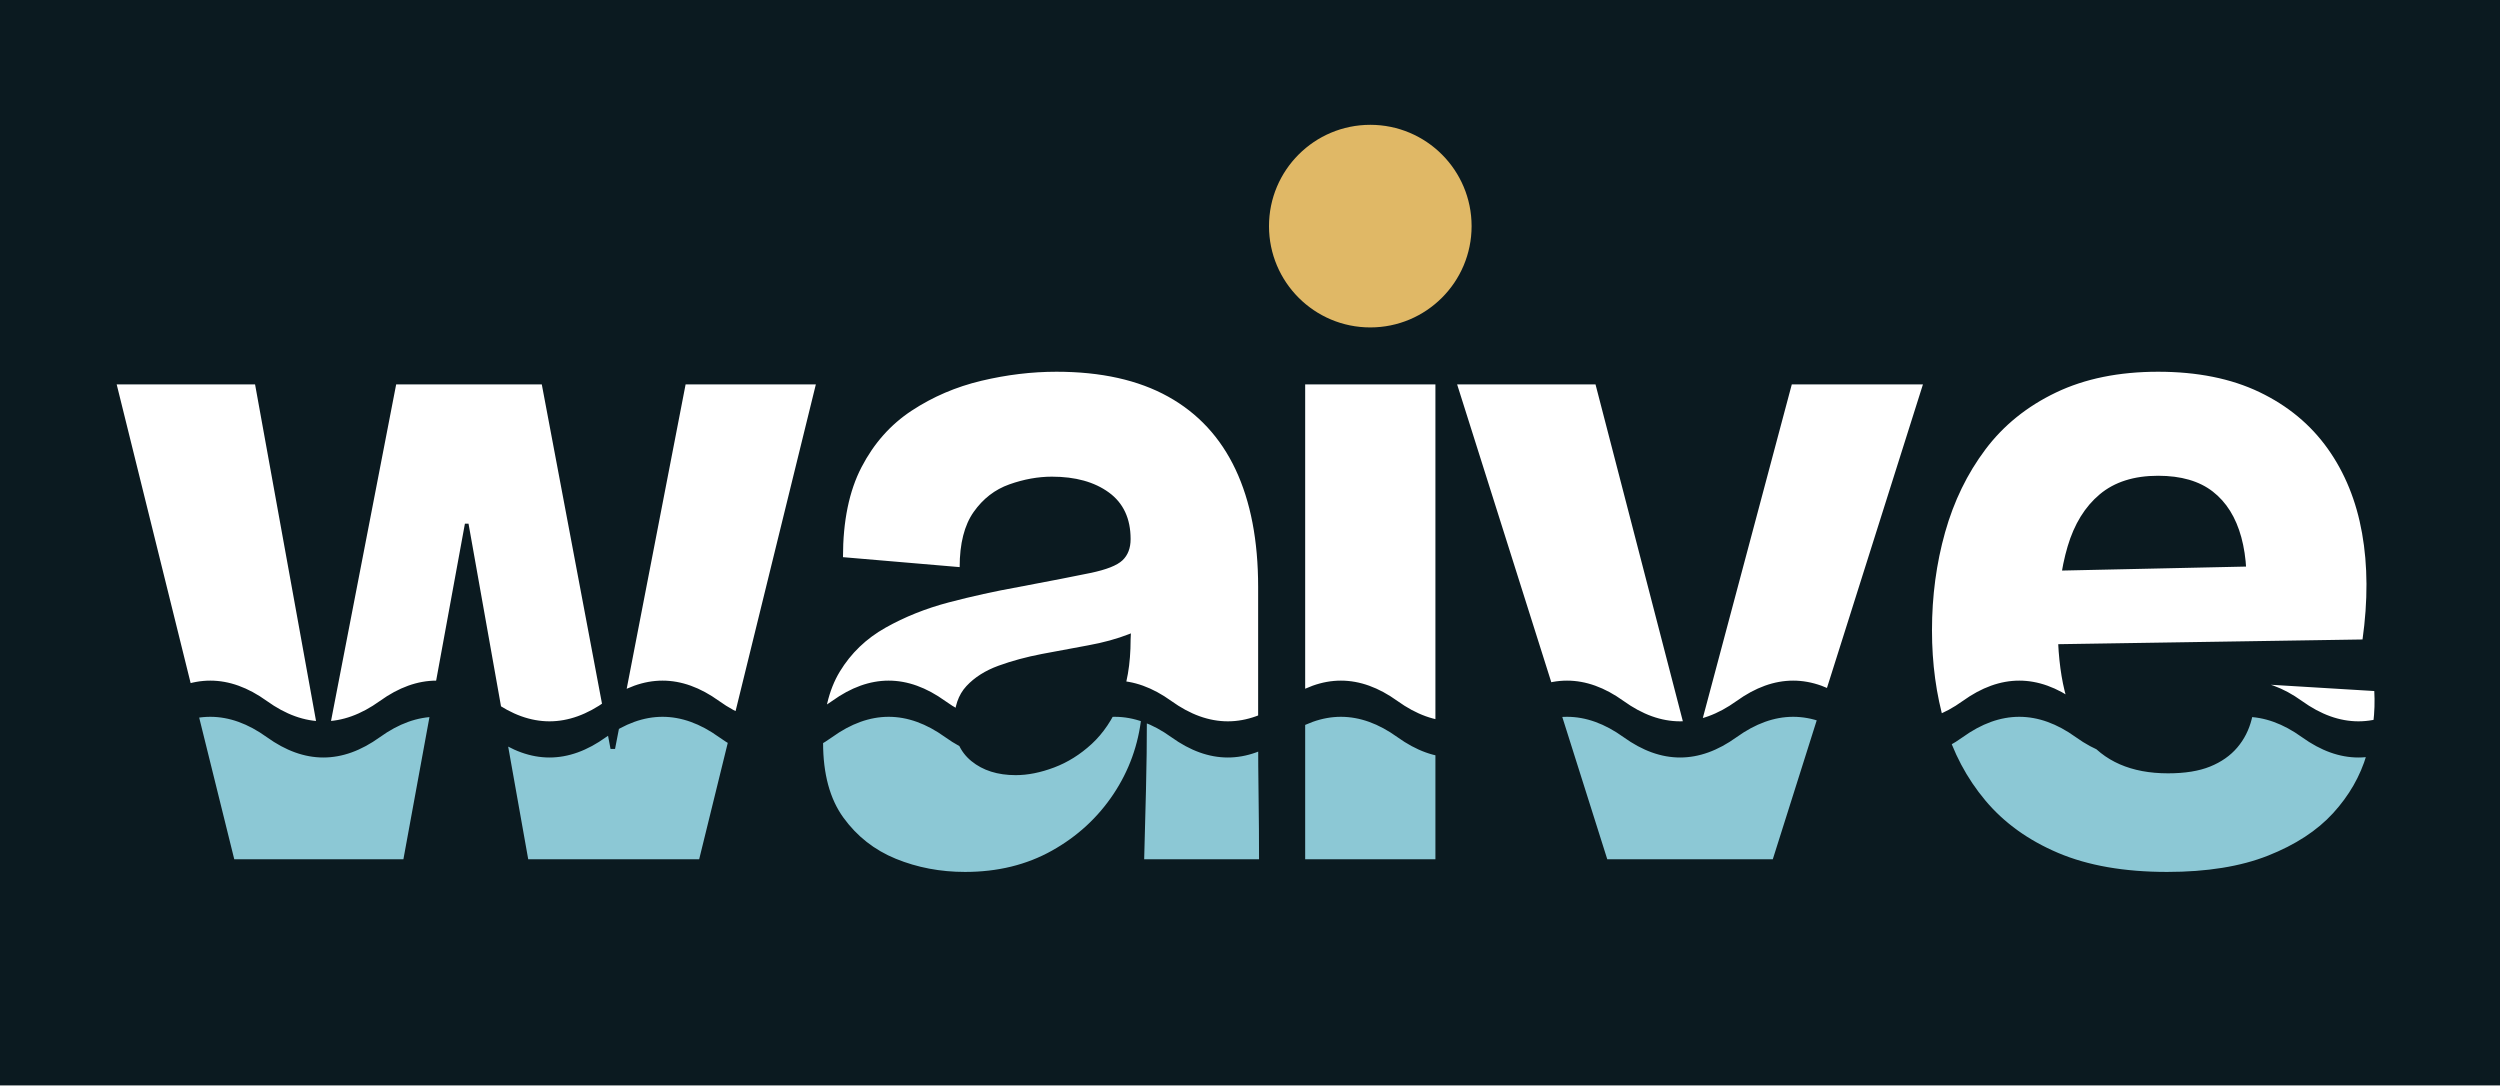
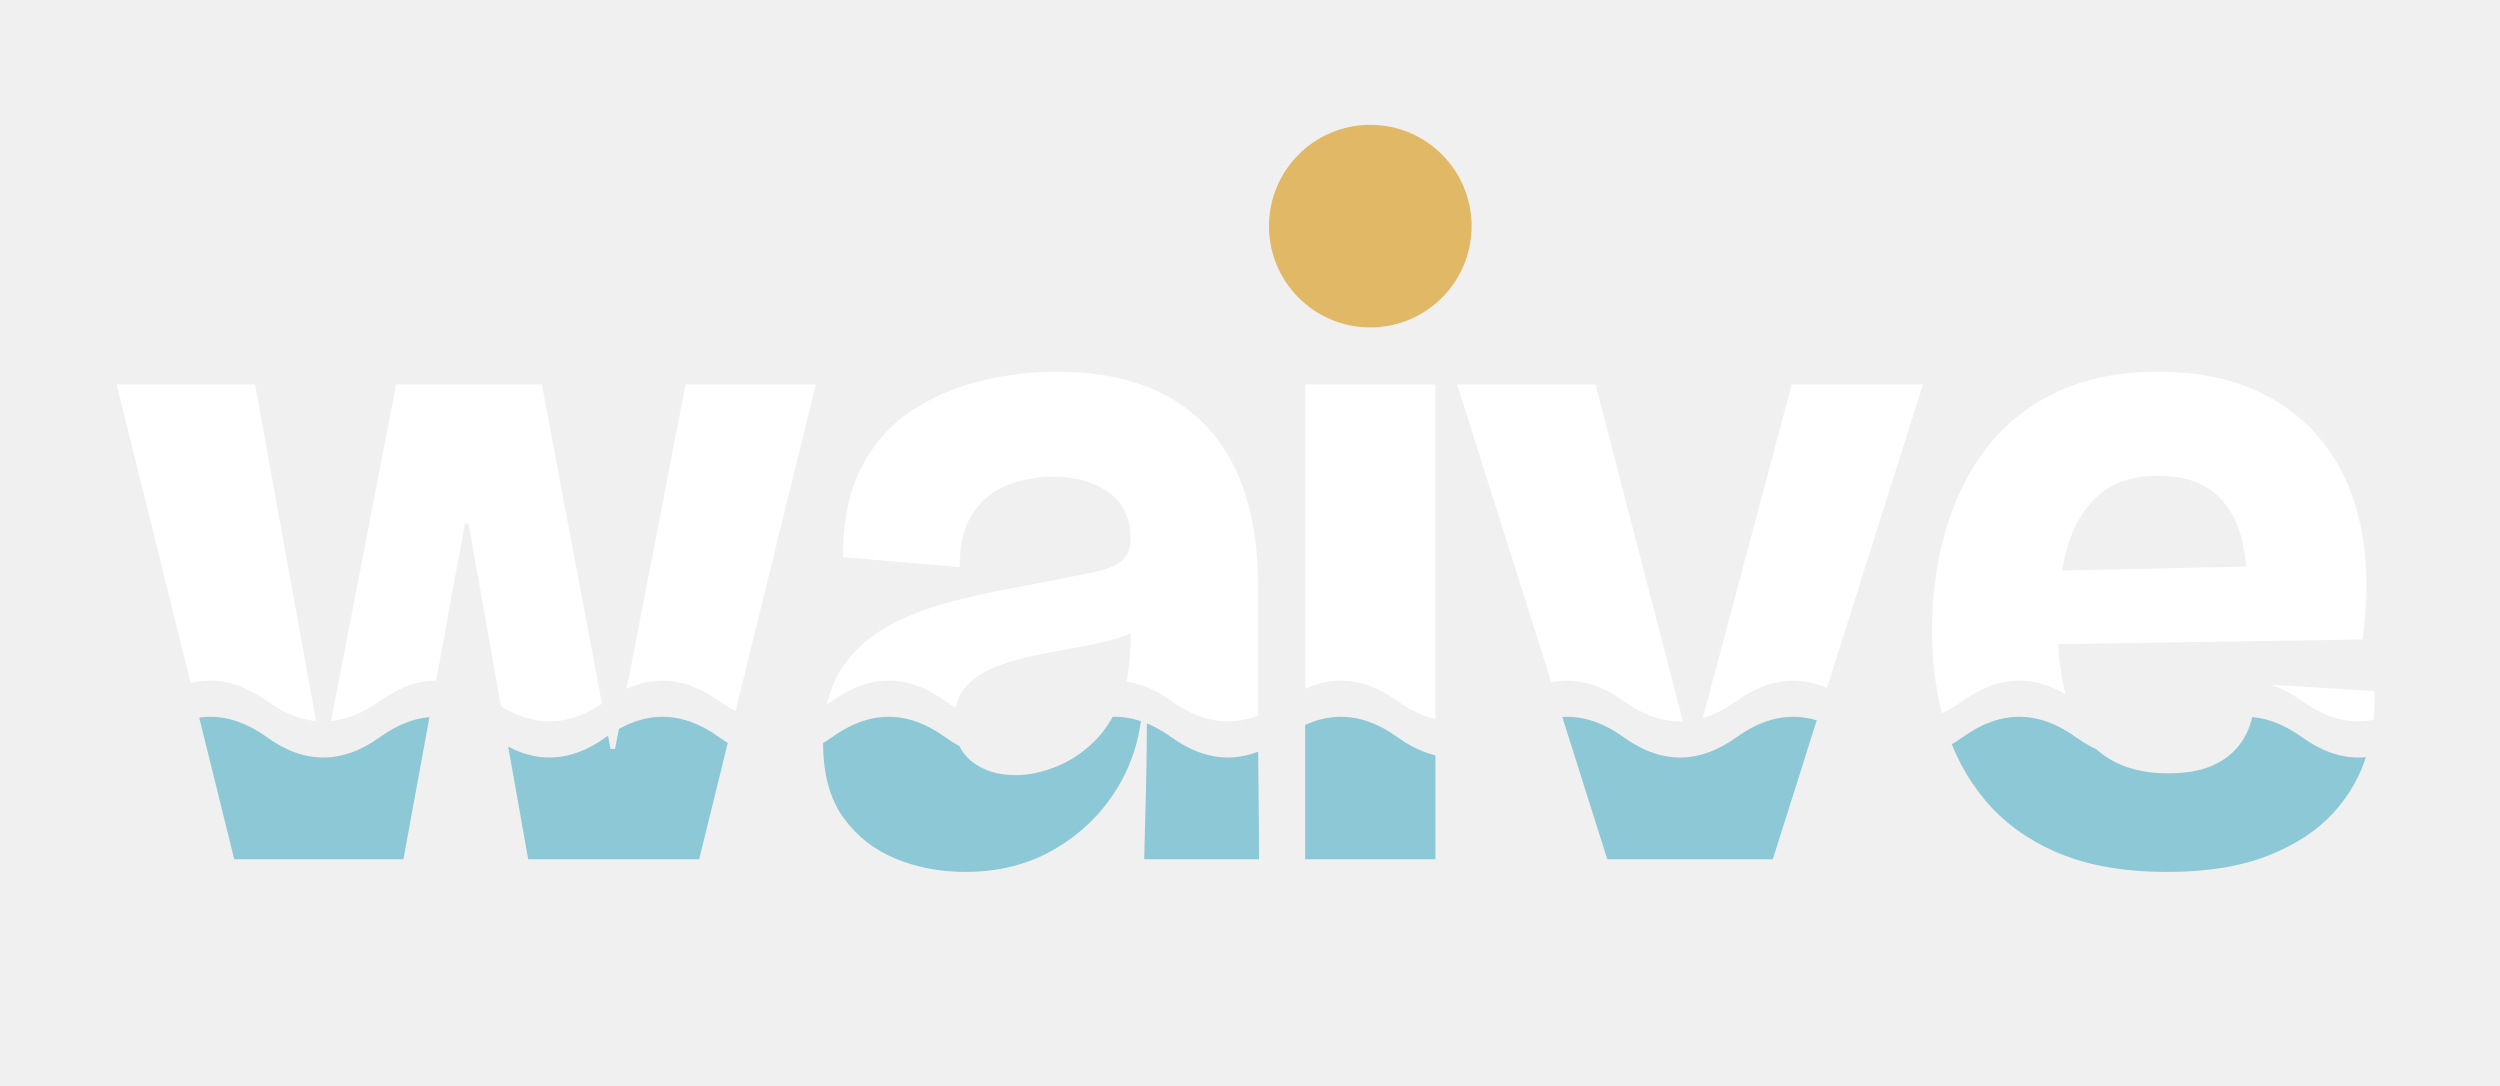
<svg xmlns="http://www.w3.org/2000/svg" viewBox="-120 -950 2764 1200">
-   <rect x="-120" y="-950" width="2764" height="1200" fill="#0b1a20" />
  <defs>
    <clipPath id="sky">
      <path d="M -200 -1200 L -200 -175 q 62.5 -45 125 0 t 125 0 q 62.5 -45 125 0 t 125 0 q 62.5 -45 125 0 t 125 0 q 62.5 -45 125 0 t 125 0 q 62.5 -45 125 0 t 125 0 q 62.5 -45 125 0 t 125 0 q 62.5 -45 125 0 t 125 0 q 62.5 -45 125 0 t 125 0 q 62.5 -45 125 0 t 125 0 q 62.5 -45 125 0 t 125 0 q 62.5 -45 125 0 t 125 0 q 62.5 -45 125 0 t 125 0 L 2800 -1200 Z" />
    </clipPath>
    <clipPath id="sea">
      <path d="M -200 300 L -200 -135 q 62.5 -45 125 0 t 125 0 q 62.5 -45 125 0 t 125 0 q 62.5 -45 125 0 t 125 0 q 62.5 -45 125 0 t 125 0 q 62.5 -45 125 0 t 125 0 q 62.5 -45 125 0 t 125 0 q 62.5 -45 125 0 t 125 0 q 62.5 -45 125 0 t 125 0 q 62.5 -45 125 0 t 125 0 q 62.5 -45 125 0 t 125 0 q 62.5 -45 125 0 t 125 0 q 62.5 -45 125 0 t 125 0 L 2800 300 Z" />
    </clipPath>
  </defs>
  <path d="M139 0 9 -525H162L235 -122H240L318 -525H479L555 -122H560L638 -525H782L653 0H464L398 -371H394L326 0Z M947 14Q906 14 870.5 -0.5Q835 -15 812.5 -46.0Q790 -77 790 -129Q790 -177 808.5 -207.5Q827 -238 859.0 -256.0Q891 -274 929.0 -284.0Q967 -294 1006 -301Q1059 -311 1085.5 -316.5Q1112 -322 1121.0 -330.5Q1130 -339 1130 -354Q1130 -388 1106.0 -405.5Q1082 -423 1043 -423Q1020 -423 996.0 -414.5Q972 -406 956.5 -384.0Q941 -362 941 -323L812 -334Q812 -394 832.5 -433.5Q853 -473 888.0 -496.0Q923 -519 965.0 -529.0Q1007 -539 1048 -539Q1122 -539 1171.5 -511.5Q1221 -484 1246.0 -431.0Q1271 -378 1271 -301V-206Q1271 -172 1271.0 -137.5Q1271 -103 1271.5 -68.5Q1272 -34 1272 0H1145Q1146 -38 1147.0 -77.0Q1148 -116 1148 -158H1142Q1137 -111 1111.0 -72.0Q1085 -33 1043.0 -9.5Q1001 14 947 14ZM1003 -93Q1023 -93 1045.5 -101.5Q1068 -110 1087.0 -127.5Q1106 -145 1118.0 -173.5Q1130 -202 1130 -243L1131 -266L1157 -271Q1149 -257 1128.5 -249.0Q1108 -241 1083.0 -236.5Q1058 -232 1032.0 -227.0Q1006 -222 984.0 -214.0Q962 -206 948.5 -191.5Q935 -177 935 -152Q935 -124 954.0 -108.5Q973 -93 1003 -93Z M1323 0V-525H1467V0Z M1657 0 1491 -525H1644L1749 -120H1753L1861 -525H2006L1840 0Z M2276 14Q2205 14 2155.5 -7.0Q2106 -28 2075.0 -65.0Q2044 -102 2030.0 -150.0Q2016 -198 2016 -253Q2016 -310 2030.5 -361.5Q2045 -413 2075.0 -453.0Q2105 -493 2153.0 -516.0Q2201 -539 2266 -539Q2331 -539 2378.0 -516.5Q2425 -494 2453.5 -454.0Q2482 -414 2491.5 -360.5Q2501 -307 2492 -243L2105 -237V-318L2382 -324L2362 -277Q2367 -323 2358.0 -356.0Q2349 -389 2326.5 -406.5Q2304 -424 2266 -424Q2226 -424 2201.5 -403.5Q2177 -383 2166.0 -346.0Q2155 -309 2155 -260Q2155 -175 2185.5 -135.0Q2216 -95 2277 -95Q2305 -95 2323.5 -102.5Q2342 -110 2353.5 -123.5Q2365 -137 2369.5 -155.0Q2374 -173 2373 -194L2505 -186Q2507 -151 2496.5 -115.5Q2486 -80 2459.5 -51.0Q2433 -22 2387.5 -4.0Q2342 14 2276 14Z" fill="#ffffff" clip-path="url(#sky)" />
  <path d="M139 0 9 -525H162L235 -122H240L318 -525H479L555 -122H560L638 -525H782L653 0H464L398 -371H394L326 0Z M947 14Q906 14 870.5 -0.5Q835 -15 812.5 -46.0Q790 -77 790 -129Q790 -177 808.5 -207.5Q827 -238 859.0 -256.0Q891 -274 929.0 -284.0Q967 -294 1006 -301Q1059 -311 1085.5 -316.5Q1112 -322 1121.0 -330.5Q1130 -339 1130 -354Q1130 -388 1106.0 -405.5Q1082 -423 1043 -423Q1020 -423 996.0 -414.5Q972 -406 956.5 -384.0Q941 -362 941 -323L812 -334Q812 -394 832.5 -433.5Q853 -473 888.0 -496.0Q923 -519 965.0 -529.0Q1007 -539 1048 -539Q1122 -539 1171.5 -511.5Q1221 -484 1246.0 -431.0Q1271 -378 1271 -301V-206Q1271 -172 1271.0 -137.5Q1271 -103 1271.5 -68.5Q1272 -34 1272 0H1145Q1146 -38 1147.0 -77.0Q1148 -116 1148 -158H1142Q1137 -111 1111.0 -72.0Q1085 -33 1043.0 -9.5Q1001 14 947 14ZM1003 -93Q1023 -93 1045.5 -101.5Q1068 -110 1087.0 -127.5Q1106 -145 1118.0 -173.5Q1130 -202 1130 -243L1131 -266L1157 -271Q1149 -257 1128.5 -249.0Q1108 -241 1083.0 -236.5Q1058 -232 1032.0 -227.0Q1006 -222 984.0 -214.0Q962 -206 948.5 -191.5Q935 -177 935 -152Q935 -124 954.0 -108.5Q973 -93 1003 -93Z M1323 0V-525H1467V0Z M1657 0 1491 -525H1644L1749 -120H1753L1861 -525H2006L1840 0Z M2276 14Q2205 14 2155.5 -7.0Q2106 -28 2075.0 -65.0Q2044 -102 2030.0 -150.0Q2016 -198 2016 -253Q2016 -310 2030.5 -361.5Q2045 -413 2075.0 -453.0Q2105 -493 2153.0 -516.0Q2201 -539 2266 -539Q2331 -539 2378.0 -516.5Q2425 -494 2453.5 -454.0Q2482 -414 2491.5 -360.5Q2501 -307 2492 -243L2105 -237V-318L2382 -324L2362 -277Q2367 -323 2358.0 -356.0Q2349 -389 2326.5 -406.5Q2304 -424 2266 -424Q2226 -424 2201.5 -403.5Q2177 -383 2166.0 -346.0Q2155 -309 2155 -260Q2155 -175 2185.5 -135.0Q2216 -95 2277 -95Q2305 -95 2323.5 -102.5Q2342 -110 2353.5 -123.5Q2365 -137 2369.5 -155.0Q2374 -173 2373 -194L2505 -186Q2507 -151 2496.5 -115.5Q2486 -80 2459.5 -51.0Q2433 -22 2387.5 -4.0Q2342 14 2276 14Z" fill="#8cc8d5" clip-path="url(#sea)" />
  <circle cx="1395" cy="-700" r="112" fill="#e0b866" />
</svg>
